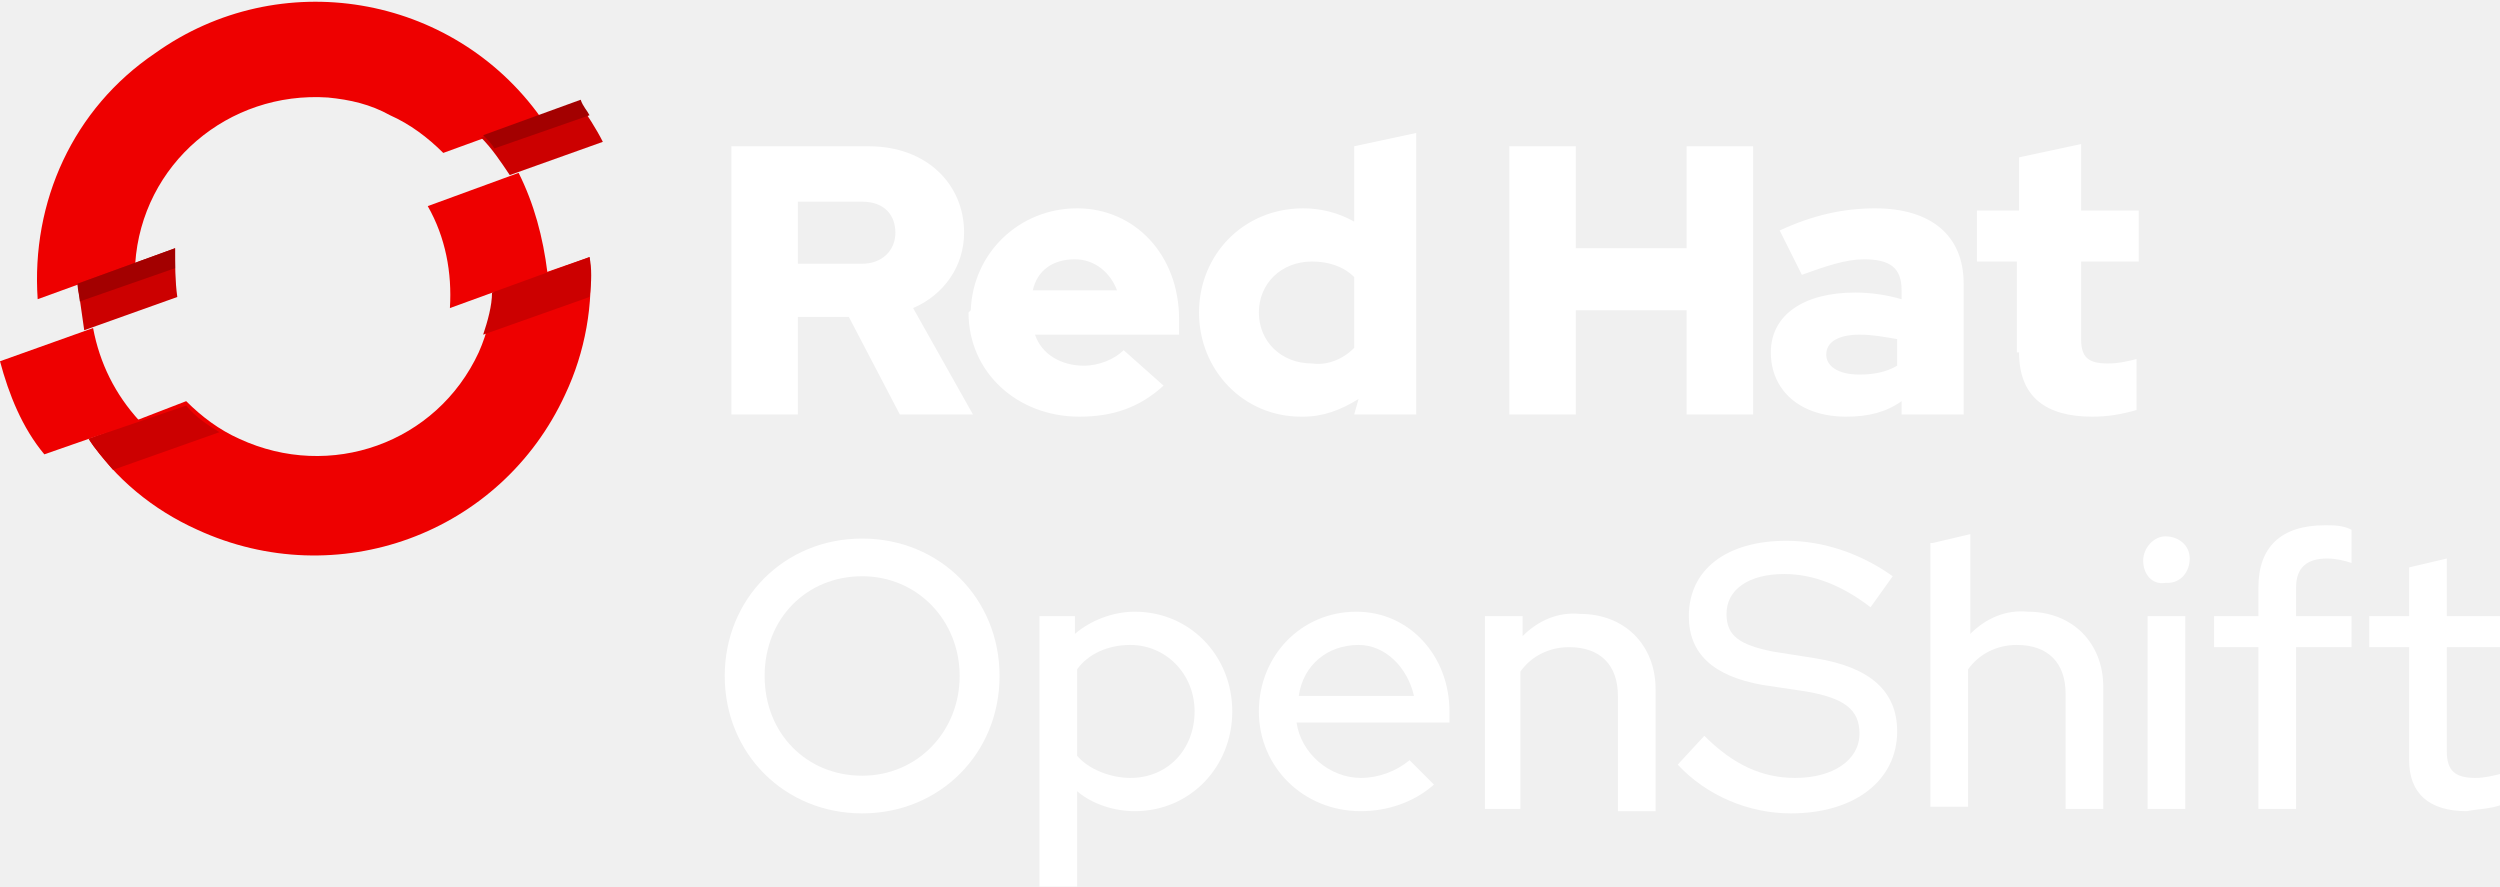
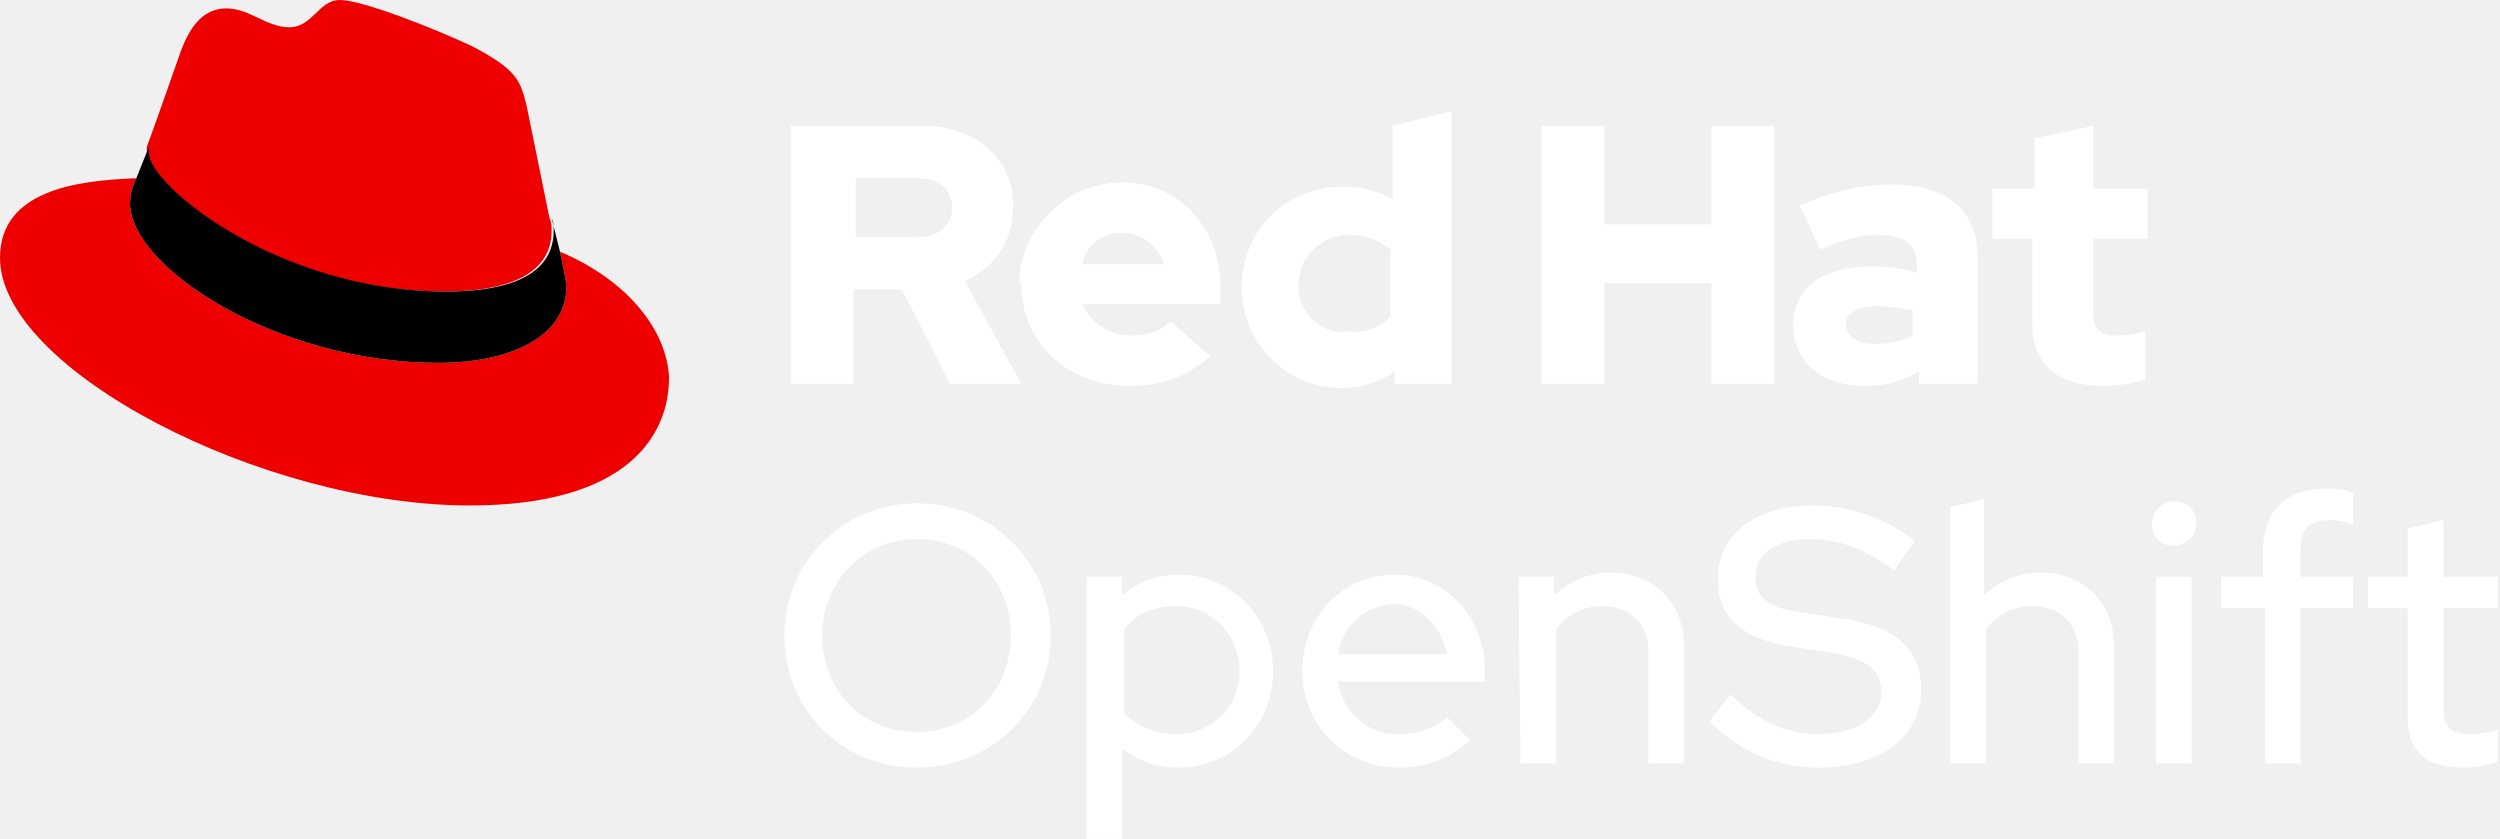
- <svg xmlns="http://www.w3.org/2000/svg" enable-background="new 0 0 112.8 40" height="40" viewBox="0 0 112.8 40" width="112.8">
+ <svg xmlns="http://www.w3.org/2000/svg" enable-background="new 0 0 119.2 40" height="40" viewBox="0 0 119.2 40" width="119.2">
  <g fill="#fff">
-     <path d="m38.9 36.7c-3.5 0-6.2-2.7-6.2-6.2s2.7-6.2 6.2-6.2 6.2 2.7 6.2 6.2-2.7 6.2-6.2 6.2zm0-10.7c-2.5 0-4.4 1.9-4.4 4.5s1.9 4.5 4.4 4.5 4.4-2 4.4-4.5-1.9-4.5-4.4-4.5z" />
-     <path d="m46.8 27.8h1.7v.8c.7-.6 1.7-1 2.7-1 2.5 0 4.4 2 4.4 4.5s-1.9 4.5-4.4 4.5c-.9 0-1.9-.3-2.6-.9v4.3h-1.7v-12.2zm1.8 2.4v3.9c.5.6 1.5 1 2.4 1 1.7 0 2.9-1.3 2.9-3s-1.3-3-2.9-3c-1 0-1.9.4-2.4 1.1z" />
-     <path d="m61.4 36.6c-2.6 0-4.6-2-4.6-4.5s1.9-4.5 4.4-4.5c2.4 0 4.2 2 4.2 4.5v.5h-6.9c.2 1.4 1.5 2.5 2.9 2.5.8 0 1.6-.3 2.2-.8l1.1 1.1c-.9.8-2.1 1.2-3.3 1.2zm-2.8-5.2h5.2c-.3-1.3-1.3-2.3-2.5-2.3-1.4 0-2.5.9-2.7 2.3z" />
-     <path d="m67 27.8h1.7v.9c.7-.7 1.6-1.1 2.6-1 2 0 3.4 1.4 3.4 3.4v5.5h-1.7v-5.2c0-1.4-.8-2.2-2.2-2.2-.9 0-1.7.4-2.2 1.1v6.2h-1.6z" />
-     <path d="m76.9 33.2c1.3 1.3 2.6 1.9 4.1 1.9 1.7 0 2.9-.8 2.9-2 0-1.1-.7-1.6-2.4-1.9l-2-.3c-2.2-.4-3.3-1.4-3.3-3.1 0-2.1 1.7-3.4 4.4-3.4 1.7 0 3.4.6 4.8 1.6l-1 1.4c-1.3-1-2.6-1.5-3.9-1.5-1.6 0-2.6.7-2.6 1.8 0 1 .6 1.4 2.1 1.7l1.9.3c2.5.4 3.7 1.5 3.7 3.3 0 2.2-1.9 3.7-4.8 3.7-1.9 0-3.8-.8-5.1-2.2z" />
-     <path d="m87.2 24.5 1.7-.4v4.5c.7-.7 1.6-1.1 2.6-1 2 0 3.4 1.4 3.4 3.4v5.5h-1.7v-5.2c0-1.4-.8-2.2-2.2-2.2-.9 0-1.7.4-2.2 1.1v6.2h-1.7v-11.9z" />
-     <path d="m96.7 25.3c0-.6.5-1.1 1-1.1.6 0 1.1.4 1.1 1s-.4 1.1-1 1.1h-.1c-.6.1-1-.4-1-1zm1.9 11.2h-1.7v-8.7h1.7z" />
-     <path d="m101.9 27.8v-1.3c0-1.8 1-2.8 3-2.8.4 0 .8 0 1.2.2v1.5c-.3-.1-.7-.2-1.1-.2-.9 0-1.4.4-1.4 1.3v1.3h2.5v1.4h-2.5v7.3h-1.7v-7.3h-2v-1.4z" />
-     <path d="m108.7 29.2h-1.8v-1.4h1.8v-2.2l1.7-.4v2.6h2.6v1.4h-2.6v4.7c0 .9.4 1.2 1.3 1.2.4 0 .8-.1 1.2-.2v1.4c-.5.2-1.1.2-1.6.3-1.7 0-2.6-.8-2.6-2.3z" />
-     <path d="m91.1 15.9c0 2 1.2 2.9 3.3 2.9.7 0 1.3-.1 2-.3v-2.3c-.4.1-.8.2-1.3.2-.9 0-1.2-.3-1.2-1.1v-3.5h2.6v-2.3h-2.6v-3l-2.8.6v2.4h-1.9v2.3h1.8v4.1zm-8.7.1c0-.6.6-.9 1.5-.9.6 0 1.1.1 1.7.2v1.2c-.5.3-1.1.4-1.7.4-1 0-1.5-.4-1.5-.9m.9 2.8c1 0 1.8-.2 2.5-.7v.6h2.8v-5.9c0-2.2-1.5-3.4-4-3.4-1.4 0-2.8.3-4.3 1l1 2c1.1-.4 2-.7 2.8-.7 1.2 0 1.7.4 1.7 1.4v.4c-.7-.2-1.4-.3-2.1-.3-2.3 0-3.8 1-3.8 2.7s1.3 2.9 3.4 2.9m-15.2-.1h3v-4.7h5v4.7h3v-12.1h-3v4.6h-5v-4.6h-3zm-11.3-4.6c0-1.3 1-2.3 2.4-2.3.7 0 1.4.2 1.9.7v3.2c-.5.5-1.2.8-1.9.7-1.4 0-2.4-1-2.4-2.3m4.3 4.6h2.8v-12.7l-2.8.6v3.4c-.7-.4-1.5-.6-2.3-.6-2.7 0-4.7 2.1-4.7 4.7s2 4.7 4.6 4.7h.1c.9 0 1.7-.3 2.5-.8zm-12.6-7c.9 0 1.6.6 1.9 1.4h-3.8c.2-.9.9-1.4 1.9-1.4m-4.8 2.4c0 2.7 2.2 4.7 5 4.7 1.5 0 2.7-.4 3.8-1.4l-1.8-1.6c-.4.4-1.1.7-1.8.7-1 0-1.9-.5-2.2-1.4h6.5v-.7c0-2.9-2-5-4.6-5s-4.7 2-4.8 4.6c-.1.1-.1.1-.1.1m-4.8-5c1 0 1.5.6 1.5 1.4s-.6 1.4-1.5 1.4h-2.9v-2.8zm-5.9 9.6h3v-4.4h2.3l2.3 4.4h3.3l-2.7-4.8c1.4-.6 2.3-1.9 2.3-3.4 0-2.2-1.7-3.9-4.3-3.9h-6.2z" />
+     <path d="m43.7 36.6c-3.6 0-6.3-2.8-6.3-6.3s2.8-6.3 6.3-6.3c3.6 0 6.4 2.8 6.4 6.3s-2.8 6.3-6.4 6.3zm0-10.9c-2.5 0-4.5 2-4.5 4.6s1.9 4.6 4.5 4.6 4.5-2 4.5-4.6-1.9-4.6-4.5-4.6z" />
+     <path d="m51.8 27.5h1.7v.9c.8-.7 1.7-1 2.7-1 2.5 0 4.5 2 4.5 4.6s-2 4.6-4.5 4.6c-1 0-1.9-.3-2.7-.9v4.3h-1.7zm1.8 2.5v4c.6.6 1.5 1 2.5 1 1.7 0 3-1.3 3-3s-1.3-3.1-3-3.1c-1.1 0-2 .4-2.5 1.1z" />
+     <path d="m66.7 36.6c-2.6 0-4.6-2-4.6-4.6s1.9-4.6 4.4-4.6c2.4 0 4.3 2 4.3 4.6v.5h-7c.2 1.5 1.5 2.6 3 2.5.8 0 1.6-.3 2.2-.8l1.1 1.1c-1 .9-2.2 1.3-3.4 1.3zm-2.9-5.4h5.2c-.3-1.4-1.3-2.4-2.6-2.4-1.3.1-2.4 1-2.6 2.4z" />
+     <path d="m72.4 27.5h1.7v.9c.7-.7 1.7-1.1 2.7-1.1 2 0 3.5 1.4 3.5 3.5v5.6h-1.7v-5.3c0-1.4-.9-2.2-2.2-2.2-.9 0-1.7.4-2.2 1.1v6.4h-1.7z" />
+     <path d="m82.5 33.1c1.3 1.3 2.7 1.9 4.2 1.9 1.8 0 3-.8 3-2 0-1.1-.7-1.6-2.5-1.9l-2-.3c-2.2-.4-3.3-1.4-3.3-3.2 0-2.1 1.8-3.5 4.5-3.5 1.8 0 3.5.6 4.9 1.7l-1 1.4c-1.3-1-2.6-1.5-4-1.5-1.6 0-2.6.7-2.6 1.8 0 1 .6 1.5 2.2 1.7l2 .3c2.6.4 3.7 1.5 3.7 3.4 0 2.2-1.9 3.7-4.9 3.7-2 0-3.8-.8-5.2-2.2z" />
+     <path d="m92.9 24.2 1.7-.4v4.6c.7-.7 1.7-1.1 2.7-1.1 2 0 3.5 1.4 3.5 3.5v5.6h-1.7v-5.3c0-1.4-.9-2.2-2.2-2.2-.9 0-1.7.4-2.2 1.1v6.4h-1.7v-12.2z" />
+     <path d="m102.6 25c0-.6.5-1.1 1.1-1.1.6 0 1.1.5 1 1.1 0 .6-.5 1-1 1-.6.1-1.1-.4-1.1-1zm1.9 11.4h-1.7v-8.9h1.7z" />
+     <path d="m107.9 27.5v-1.3c0-1.8 1.1-2.9 3-2.9.4 0 .8 0 1.3.2v1.5c-.4-.1-.7-.2-1.1-.2-1 0-1.4.4-1.4 1.4v1.3h2.5v1.5h-2.5v7.4h-1.7v-7.4h-2.1v-1.5z" />
+     <path d="m114.8 29h-1.9v-1.5h1.9v-2.3l1.7-.4v2.7h2.6v1.5h-2.6v4.8c0 .9.4 1.2 1.3 1.2.4 0 .9-.1 1.3-.2v1.5c-.5.2-1.1.3-1.7.3-1.7 0-2.6-.8-2.6-2.3z" />
  </g>
-   <path d="m17.6 5.2c.9.4 1.7 1 2.4 1.7l4.4-1.6c-4-5.6-11.8-6.9-17.4-2.9-3.7 2.5-5.6 6.7-5.3 11.1l4.4-1.6c.3-4.5 4.2-7.8 8.7-7.5 1 .1 1.9.3 2.8.8" fill="#e00" />
-   <path d="m4.2 14.8-4.2 1.5c.4 1.5 1 3 2 4.2l4.3-1.5c-1.1-1.2-1.8-2.6-2.1-4.2" fill="#e00" />
-   <path d="m22.3 13.1c-.1 1-.3 1.9-.7 2.8-1.9 4.1-6.7 5.8-10.8 3.9-.9-.4-1.7-1-2.4-1.7l-4.4 1.7c1.2 1.8 2.9 3.2 4.9 4.1 6.3 2.9 13.7.2 16.6-6.1.9-1.9 1.3-4.1 1.1-6.2z" fill="#e00" />
-   <path d="m23.4 7.8-4.1 1.5c.8 1.4 1.1 3 1 4.6l4.4-1.6c-.2-1.6-.6-3.1-1.3-4.5" fill="#e00" />
-   <path d="m7.9 11.2-4.4 1.6c.1.7.2 1.4.3 2.1l4.2-1.5c-.1-.7-.1-1.5-.1-2.2" fill="#c00" />
-   <path d="m27.2 6.4c-.3-.6-.7-1.2-1.1-1.8l-4.4 1.6c.5.5.9 1.1 1.3 1.7z" fill="#c00" />
-   <path d="m4 19.8c.3.5.7.9 1.1 1.4l4.8-1.7c-.5-.3-1.1-.7-1.5-1.2zm22.6-8.2-4.4 1.6c0 .6-.2 1.3-.4 1.9l4.8-1.7c.1-.7.1-1.3 0-1.8" fill="#c00" />
-   <path d="m7.9 12.1c0-.3 0-.6 0-.9l-4.4 1.6c0 .3.1.6.1.8z" fill="#a30000" />
-   <path d="m26.6 5.2c-.1-.2-.3-.4-.4-.7l-4.4 1.6c.2.2.4.4.5.6z" fill="#a30000" />
+   <path d="m21.2 13.9c2.1 0 5.1-.4 5.1-2.9 0-.2 0-.4-.1-.6l-1.1-5.4c-.3-1.2-.5-1.7-2.6-2.8-1.7-.8-5.2-2.2-6.3-2.2-1 0-1.3 1.3-2.4 1.3s-1.9-.9-3-.9c-1 0-1.7.7-2.2 2.1 0 0-1.4 4-1.6 4.5v.3c0 1.5 6.1 6.6 14.2 6.6m5.5-1.9c.3 1.4.3 1.5.3 1.7 0 2.3-2.6 3.6-6.1 3.6-7.8 0-14.7-4.6-14.7-7.6 0-.4.1-.8.3-1.2-2.9.1-6.5.6-6.5 3.8 0 5.3 12.5 11.8 22.4 11.8 7.6 0 9.5-3.4 9.5-6.1-.1-2.2-1.9-4.6-5.2-6" fill="#e00" />
+   <path d="m26.7 12c.3 1.4.3 1.5.3 1.7 0 2.3-2.6 3.6-6.1 3.6-7.8 0-14.7-4.6-14.7-7.6 0-.4.1-.8.3-1.2l.6-1.5v.3c0 1.5 6.1 6.6 14.2 6.6 2.1 0 5.1-.4 5.1-2.9 0-.2 0-.4-.1-.6z" />
+   <path d="m96.9 15.4c0 2 1.2 3 3.4 3 .7 0 1.3-.1 2-.3v-2.3c-.4.1-.8.2-1.3.2-.9 0-1.2-.3-1.2-1.1v-3.5h2.6v-2.4h-2.6v-3l-2.8.6v2.4h-2v2.4h1.9zm-8.9.1c0-.6.6-.9 1.5-.9.6 0 1.1.1 1.7.2v1.2c-.5.3-1.2.4-1.8.4-.8 0-1.3-.3-1.4-.9m.9 2.9c1 0 1.8-.2 2.6-.7v.6h2.8v-6c0-2.3-1.5-3.5-4.1-3.5-1.4 0-2.8.3-4.4 1l1 2.1c1.1-.5 2-.7 2.8-.7 1.2 0 1.8.5 1.8 1.4v.4c-.7-.2-1.4-.3-2.1-.3-2.4 0-3.8 1-3.8 2.8 0 1.7 1.3 2.9 3.4 2.9m-15.4-.1h3v-4.8h5.1v4.8h3v-12.3h-3v4.7h-5.1v-4.7h-3zm-11.6-4.7c0-1.3 1.1-2.4 2.4-2.4.7 0 1.4.2 2 .7v3.2c-.5.5-1.2.8-2 .7-1.3.2-2.4-.9-2.4-2.2m4.5 4.7h2.8v-13l-2.8.7v3.5c-.7-.4-1.5-.6-2.4-.6-2.7 0-4.8 2.1-4.8 4.8 0 2.6 2.1 4.8 4.7 4.8h.1c.9 0 1.8-.3 2.5-.8v.6zm-12.9-7.2c.9 0 1.7.6 2 1.5h-3.9c.2-.9.9-1.5 1.9-1.5m-4.8 2.5c0 2.7 2.2 4.8 5.1 4.8 1.6 0 2.7-.4 3.9-1.4l-1.9-1.7c-.4.5-1.1.7-1.9.7-1 0-1.9-.6-2.3-1.5h6.6v-.7c0-3-2-5.1-4.7-5.1-2.6 0-4.8 2.1-4.9 4.7.1.2.1.2.1.2m-4.9-5.1c1 0 1.6.6 1.6 1.4s-.6 1.4-1.6 1.4h-3v-2.8zm-6.1 9.8h3v-4.5h2.3l2.3 4.5h3.4l-2.7-4.9c1.4-.6 2.3-1.9 2.3-3.5.1-2.2-1.7-3.9-4.3-3.9h-6.3z" fill="#fff" />
</svg>
